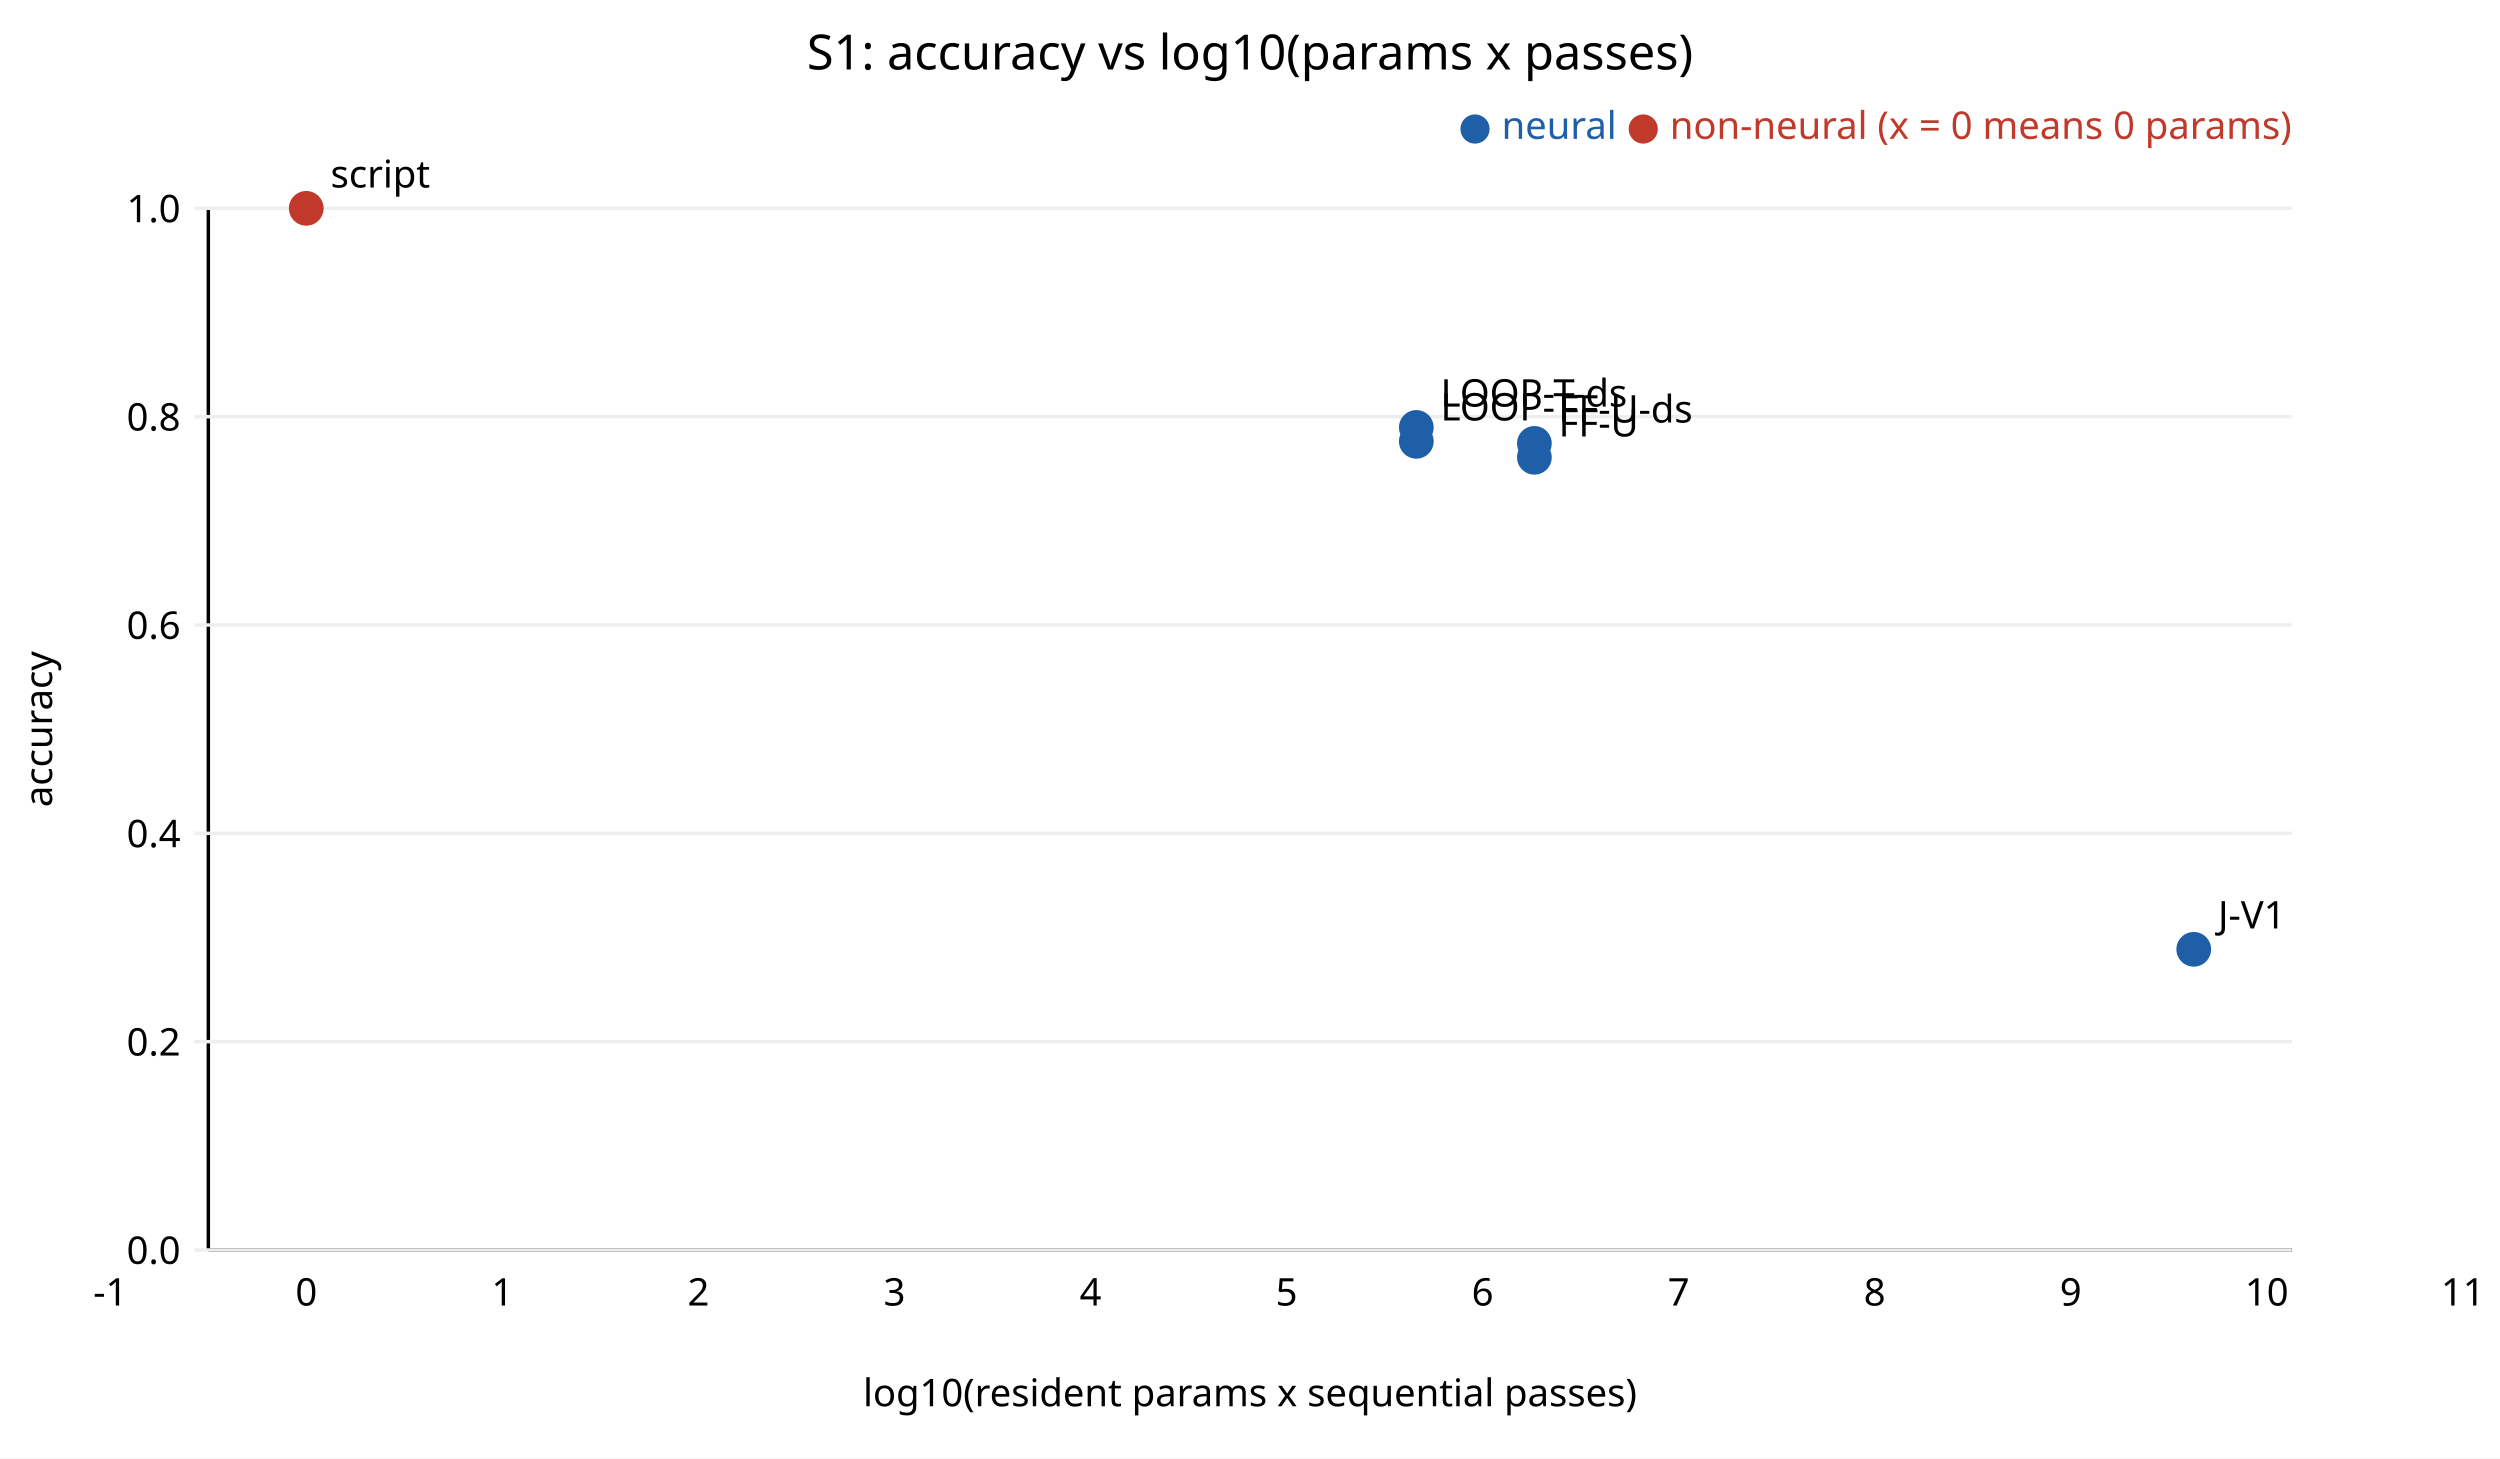
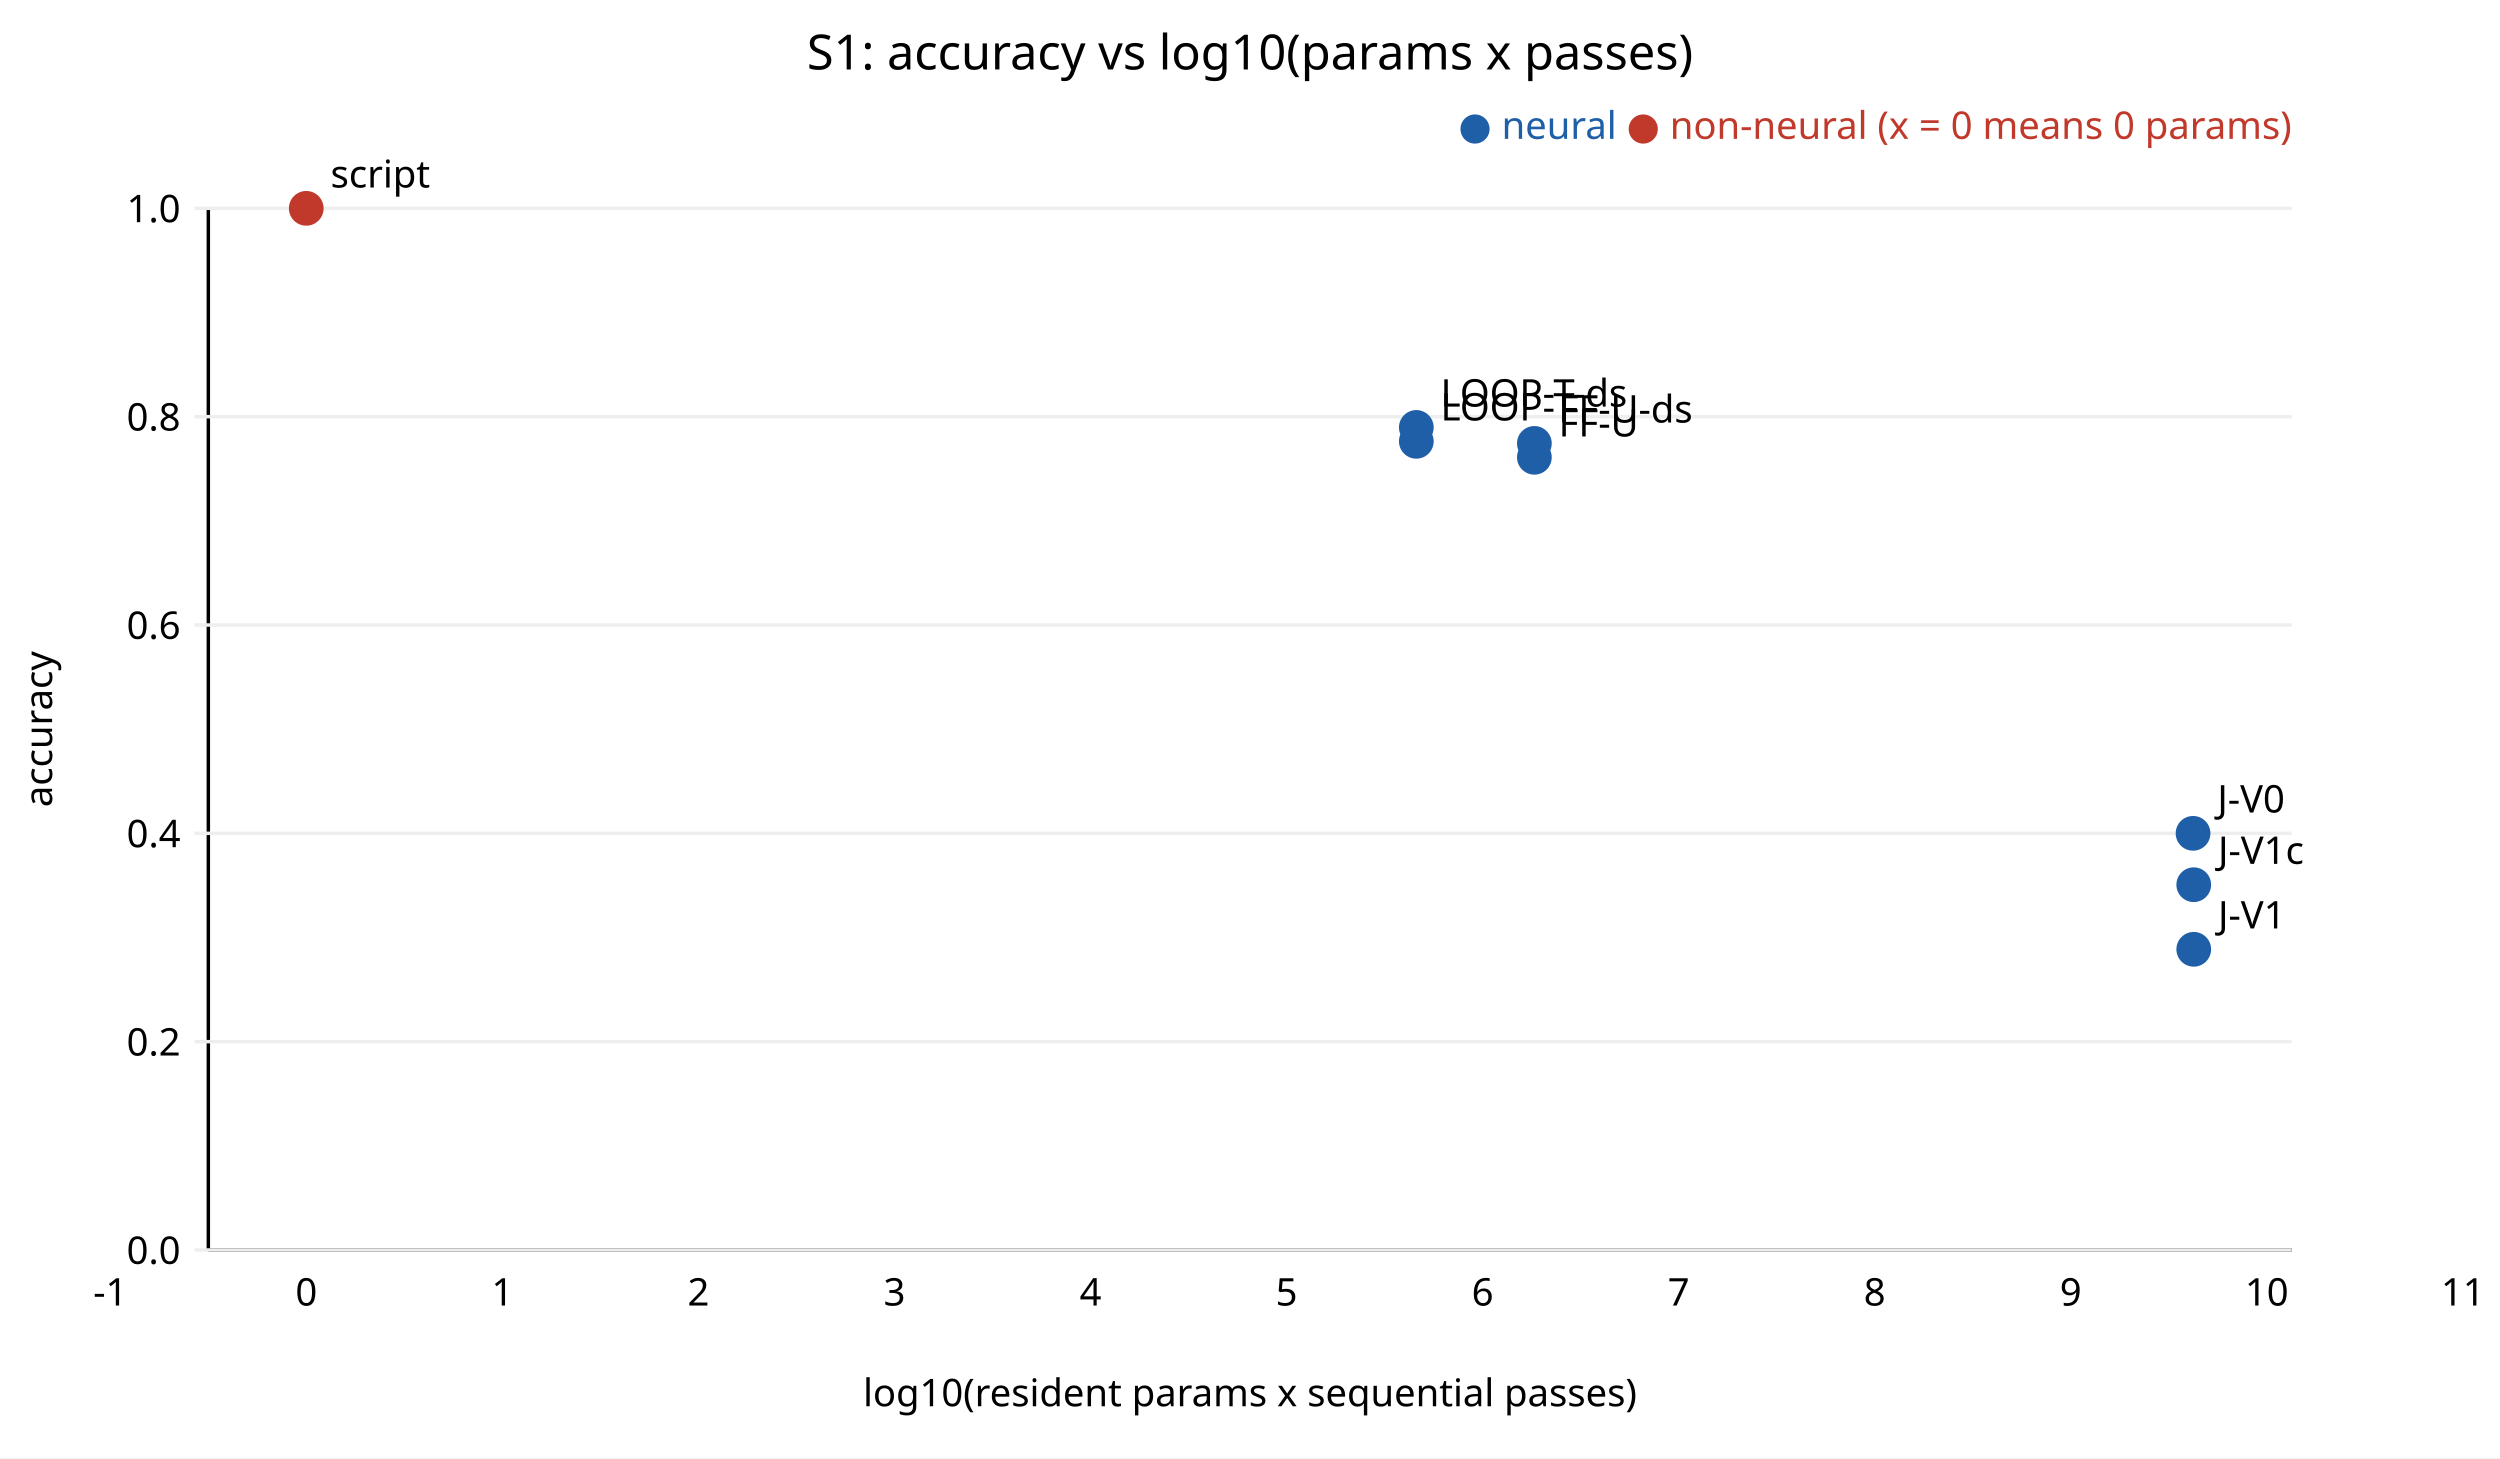
<svg xmlns="http://www.w3.org/2000/svg" width="720" height="420" font-family="sans-serif" font-size="11">
  <rect width="100%" height="100%" fill="white" />
  <text x="360.0" y="20" text-anchor="middle" font-size="14">S1: accuracy vs log10(params x passes)</text>
  <line x1="60" y1="360" x2="660" y2="360" stroke="black" />
  <line x1="60" y1="60" x2="60" y2="360" stroke="black" />
  <text x="360.0" y="405" text-anchor="middle">log10(resident params x sequential passes)</text>
  <text x="15" y="210.0" transform="rotate(-90 15 210.0)" text-anchor="middle">accuracy</text>
  <line x1="56" y1="360.0" x2="660" y2="360.0" stroke="#eee" />
  <text x="52" y="364.0" text-anchor="end">0.0</text>
  <line x1="56" y1="300.0" x2="660" y2="300.0" stroke="#eee" />
  <text x="52" y="304.0" text-anchor="end">0.2</text>
  <line x1="56" y1="240.0" x2="660" y2="240.0" stroke="#eee" />
  <text x="52" y="244.0" text-anchor="end">0.4</text>
  <line x1="56" y1="180.0" x2="660" y2="180.0" stroke="#eee" />
  <text x="52" y="184.0" text-anchor="end">0.6</text>
  <line x1="56" y1="120.0" x2="660" y2="120.0" stroke="#eee" />
  <text x="52" y="124.0" text-anchor="end">0.8</text>
  <line x1="56" y1="60.0" x2="660" y2="60.0" stroke="#eee" />
  <text x="52" y="64.0" text-anchor="end">1.0</text>
  <text x="31.77" y="376" text-anchor="middle">-1</text>
  <text x="88.23" y="376" text-anchor="middle">0</text>
  <text x="144.69" y="376" text-anchor="middle">1</text>
  <text x="201.15" y="376" text-anchor="middle">2</text>
  <text x="257.61" y="376" text-anchor="middle">3</text>
  <text x="314.07" y="376" text-anchor="middle">4</text>
  <text x="370.53" y="376" text-anchor="middle">5</text>
  <text x="426.99" y="376" text-anchor="middle">6</text>
  <text x="483.451" y="376" text-anchor="middle">7</text>
  <text x="539.911" y="376" text-anchor="middle">8</text>
  <text x="596.371" y="376" text-anchor="middle">9</text>
  <text x="652.831" y="376" text-anchor="middle">10</text>
  <text x="709.291" y="376" text-anchor="middle">11</text>
  <circle cx="441.9" cy="131.7" r="5" fill="#1f5fa8" />
  <text x="448.9" y="125.7">FF-U</text>
  <circle cx="441.9" cy="127.7" r="5" fill="#1f5fa8" />
  <text x="448.9" y="121.7">FF-U-ds</text>
+   <circle cx="631.6" cy="240.0" r="5" fill="#1f5fa8" />
+   <text x="638.6" y="234.0">J-V0</text>
  <circle cx="631.8" cy="273.4" r="5" fill="#1f5fa8" />
  <text x="638.8" y="267.4">J-V1</text>
+   <circle cx="631.8" cy="254.8" r="5" fill="#1f5fa8" />
+   <text x="638.8" y="248.8">J-V1c</text>
  <circle cx="407.9" cy="127.1" r="5" fill="#1f5fa8" />
  <text x="414.9" y="121.1">LOOP-T</text>
  <circle cx="407.9" cy="123.1" r="5" fill="#1f5fa8" />
  <text x="414.9" y="117.1">LOOP-T-ds</text>
  <circle cx="88.2" cy="60.0" r="5" fill="#c0392b" />
  <text x="95.2" y="54.0">script</text>
  <text x="660" y="40" text-anchor="end">
    <tspan fill="#1f5fa8">● neural</tspan>
    <tspan fill="#c0392b">● non-neural (x = 0 means 0 params)</tspan>
  </text>
</svg>
